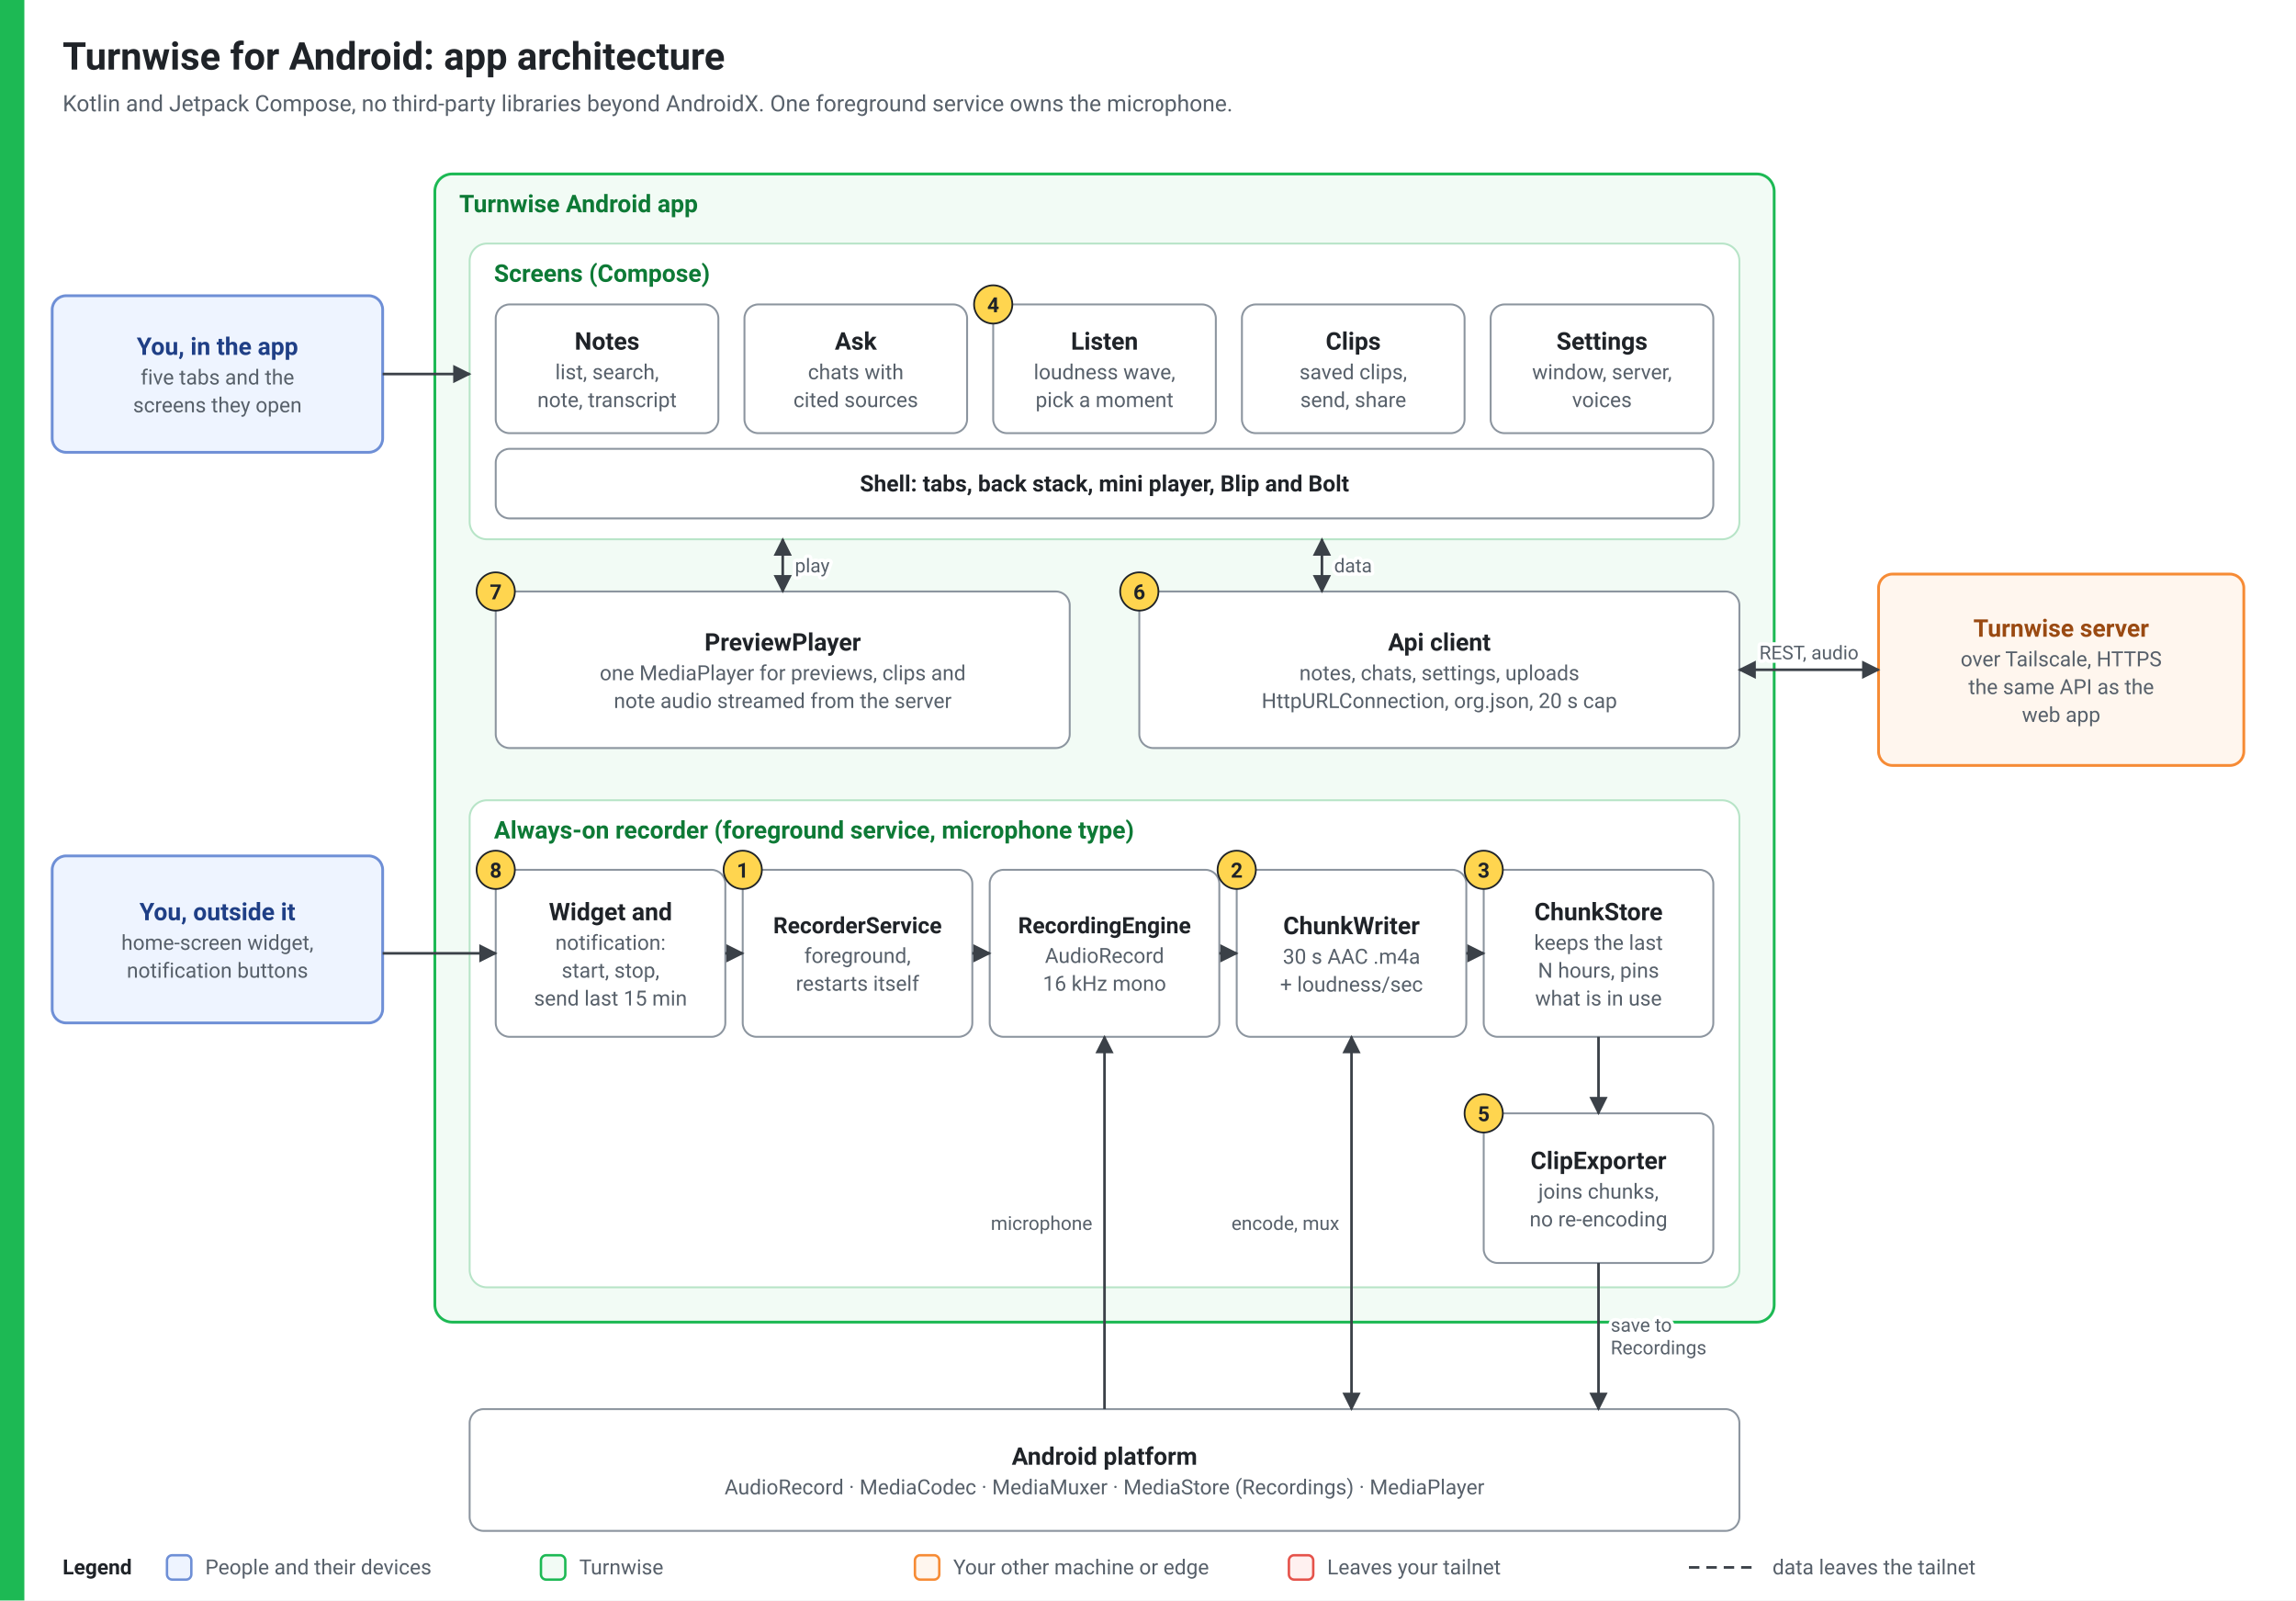
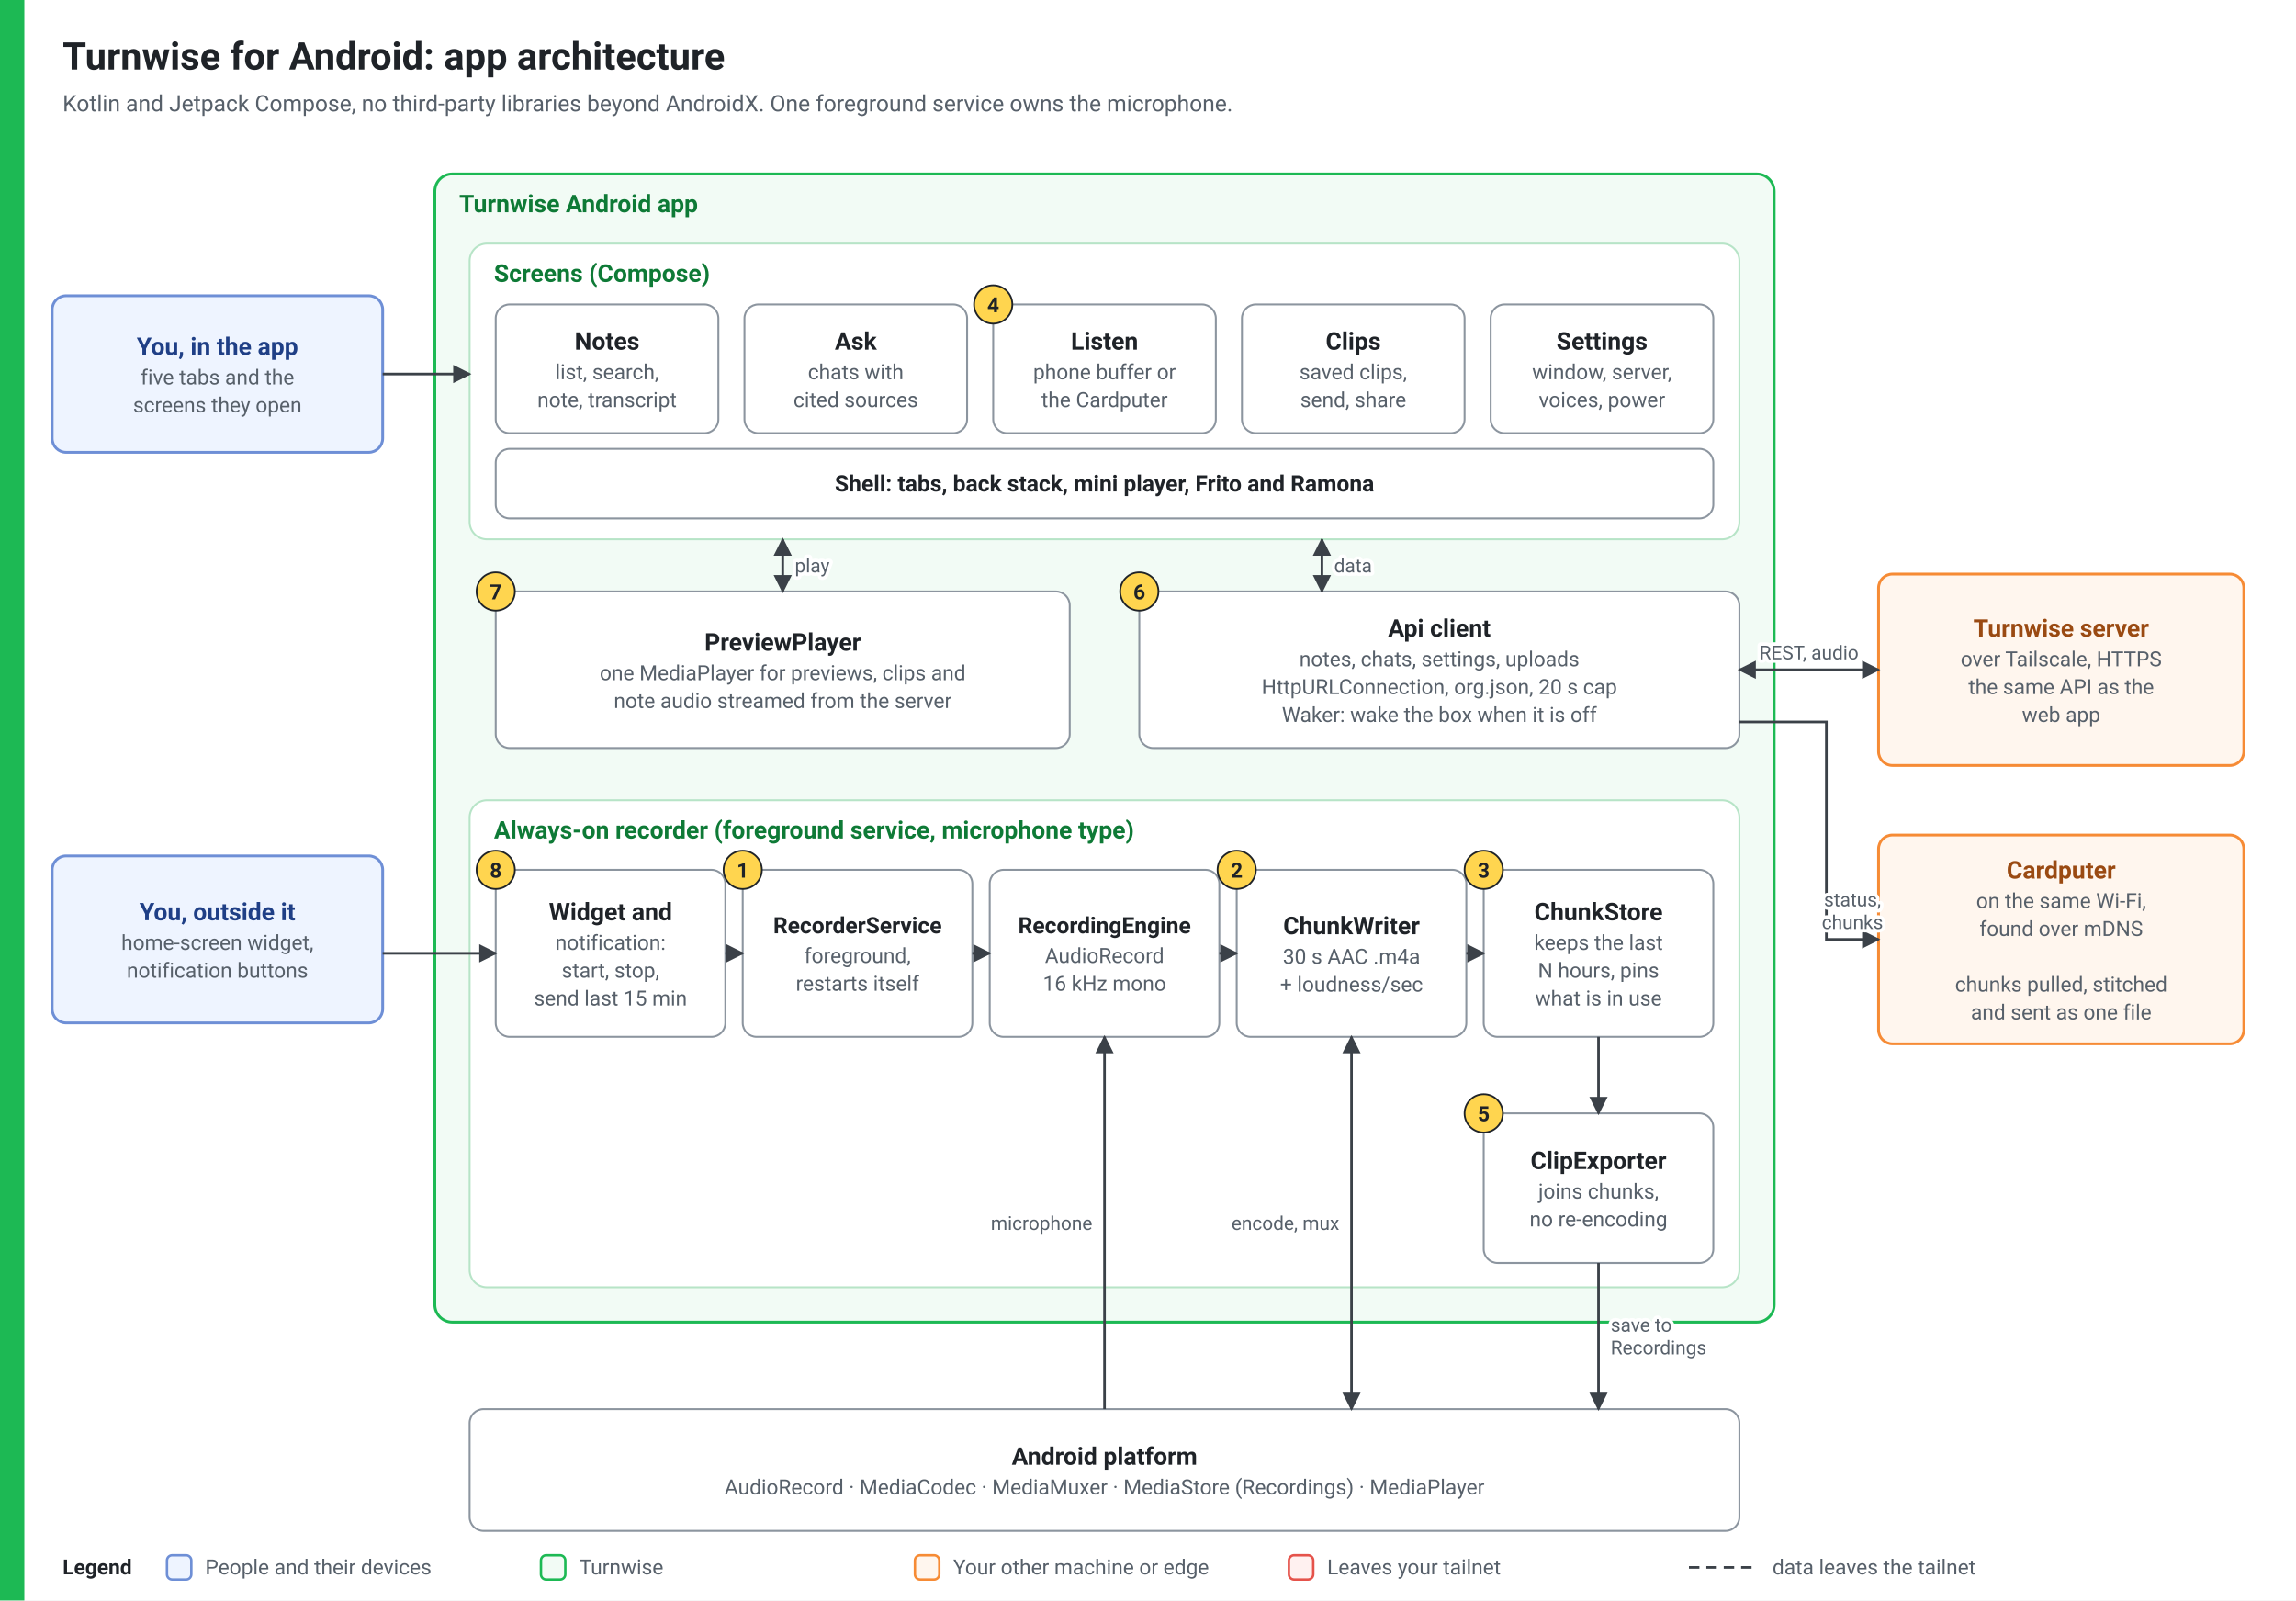
<svg xmlns="http://www.w3.org/2000/svg" width="1320" height="920" viewBox="0 0 1320 920" font-family="system-ui, -apple-system, 'Segoe UI', Roboto, Helvetica, Arial, sans-serif">
  <defs>
    <marker id="arrow" viewBox="0 0 10 10" refX="9" refY="5" markerWidth="7" markerHeight="7" orient="auto-start-reverse">
      <path d="M0,0 L10,5 L0,10 z" fill="#3B4148" />
    </marker>
  </defs>
  <rect width="1320" height="920" fill="#FFFFFF" />
  <rect x="0" y="0" width="14" height="920" fill="#1DB954" />
  <text x="36" y="40" font-size="22" font-weight="700" fill="#1F2328">Turnwise for Android: app architecture</text>
  <text x="36" y="64" font-size="13" fill="#57606A">Kotlin and Jetpack Compose, no third-party libraries beyond AndroidX. One foreground service owns the microphone.</text>
  <rect x="250" y="100" width="770" height="660" rx="10" fill="#F2FBF5" stroke="#1DB954" stroke-width="1.6" />
  <text x="264" y="122" font-size="14" font-weight="700" fill="#0E7A36">Turnwise Android app</text>
  <rect x="270" y="140" width="730" height="170" rx="10" fill="#FFFFFF" stroke="#B7E4C7" stroke-width="1.1" />
  <text x="284" y="162" font-size="14" font-weight="700" fill="#0E7A36">Screens (Compose)</text>
  <rect x="270" y="460" width="730" height="280" rx="10" fill="#FFFFFF" stroke="#B7E4C7" stroke-width="1.1" />
  <text x="284" y="482" font-size="14" font-weight="700" fill="#0E7A36">Always-on recorder (foreground service, microphone type)</text>
  <rect x="30" y="170" width="190" height="90" rx="8" fill="#EEF4FF" stroke="#6E8FD6" stroke-width="1.6" />
  <text x="125.0" y="204.0" text-anchor="middle" font-size="14" font-weight="700" fill="#1F3F86">You, in the app</text>
  <text x="125.0" y="221.0" text-anchor="middle" font-size="12" fill="#57606A">five tabs and the</text>
  <text x="125.0" y="237.0" text-anchor="middle" font-size="12" fill="#57606A">screens they open</text>
  <rect x="30" y="492" width="190" height="96" rx="8" fill="#EEF4FF" stroke="#6E8FD6" stroke-width="1.6" />
  <text x="125.0" y="529.0" text-anchor="middle" font-size="14" font-weight="700" fill="#1F3F86">You, outside it</text>
  <text x="125.0" y="546.0" text-anchor="middle" font-size="12" fill="#57606A">home-screen widget,</text>
  <text x="125.0" y="562.0" text-anchor="middle" font-size="12" fill="#57606A">notification buttons</text>
  <rect x="285" y="175" width="128" height="74" rx="8" fill="#FFFFFF" stroke="#8C959F" stroke-width="1.1" />
  <text x="349.0" y="201.0" text-anchor="middle" font-size="14" font-weight="700" fill="#1F2328">Notes</text>
  <text x="349.0" y="218.0" text-anchor="middle" font-size="12" fill="#57606A">list, search,</text>
  <text x="349.0" y="234.0" text-anchor="middle" font-size="12" fill="#57606A">note, transcript</text>
  <rect x="428" y="175" width="128" height="74" rx="8" fill="#FFFFFF" stroke="#8C959F" stroke-width="1.1" />
  <text x="492.0" y="201.0" text-anchor="middle" font-size="14" font-weight="700" fill="#1F2328">Ask</text>
  <text x="492.0" y="218.0" text-anchor="middle" font-size="12" fill="#57606A">chats with</text>
  <text x="492.0" y="234.0" text-anchor="middle" font-size="12" fill="#57606A">cited sources</text>
  <rect x="571" y="175" width="128" height="74" rx="8" fill="#FFFFFF" stroke="#8C959F" stroke-width="1.1" />
  <text x="635.0" y="201.0" text-anchor="middle" font-size="14" font-weight="700" fill="#1F2328">Listen</text>
-   <text x="635.0" y="218.0" text-anchor="middle" font-size="12" fill="#57606A">loudness wave,</text>
-   <text x="635.0" y="234.0" text-anchor="middle" font-size="12" fill="#57606A">pick a moment</text>
+   <text x="635.0" y="218.0" text-anchor="middle" font-size="12" fill="#57606A">phone buffer or</text>
+   <text x="635.0" y="234.0" text-anchor="middle" font-size="12" fill="#57606A">the Cardputer</text>
  <rect x="714" y="175" width="128" height="74" rx="8" fill="#FFFFFF" stroke="#8C959F" stroke-width="1.1" />
  <text x="778.0" y="201.0" text-anchor="middle" font-size="14" font-weight="700" fill="#1F2328">Clips</text>
  <text x="778.0" y="218.0" text-anchor="middle" font-size="12" fill="#57606A">saved clips,</text>
  <text x="778.0" y="234.0" text-anchor="middle" font-size="12" fill="#57606A">send, share</text>
  <rect x="857" y="175" width="128" height="74" rx="8" fill="#FFFFFF" stroke="#8C959F" stroke-width="1.1" />
  <text x="921.0" y="201.0" text-anchor="middle" font-size="14" font-weight="700" fill="#1F2328">Settings</text>
  <text x="921.0" y="218.0" text-anchor="middle" font-size="12" fill="#57606A">window, server,</text>
-   <text x="921.0" y="234.0" text-anchor="middle" font-size="12" fill="#57606A">voices</text>
+   <text x="921.0" y="234.0" text-anchor="middle" font-size="12" fill="#57606A">voices, power</text>
  <rect x="285" y="258" width="700" height="40" rx="8" fill="#FFFFFF" stroke="#8C959F" stroke-width="1.1" />
-   <text x="635.0" y="282.5" text-anchor="middle" font-size="13" font-weight="700" fill="#1F2328">Shell: tabs, back stack, mini player, Blip and Bolt</text>
+   <text x="635.0" y="282.5" text-anchor="middle" font-size="13" font-weight="700" fill="#1F2328">Shell: tabs, back stack, mini player, Frito and Ramona</text>
  <rect x="285" y="340" width="330" height="90" rx="8" fill="#FFFFFF" stroke="#8C959F" stroke-width="1.1" />
  <text x="450.0" y="374.0" text-anchor="middle" font-size="14" font-weight="700" fill="#1F2328">PreviewPlayer</text>
  <text x="450.0" y="391.0" text-anchor="middle" font-size="12" fill="#57606A">one MediaPlayer for previews, clips and</text>
  <text x="450.0" y="407.0" text-anchor="middle" font-size="12" fill="#57606A">note audio streamed from the server</text>
  <rect x="655" y="340" width="345" height="90" rx="8" fill="#FFFFFF" stroke="#8C959F" stroke-width="1.1" />
-   <text x="827.5" y="374.0" text-anchor="middle" font-size="14" font-weight="700" fill="#1F2328">Api client</text>
-   <text x="827.5" y="391.0" text-anchor="middle" font-size="12" fill="#57606A">notes, chats, settings, uploads</text>
-   <text x="827.5" y="407.0" text-anchor="middle" font-size="12" fill="#57606A">HttpURLConnection, org.json, 20 s cap</text>
+   <text x="827.5" y="366.0" text-anchor="middle" font-size="14" font-weight="700" fill="#1F2328">Api client</text>
+   <text x="827.5" y="383.0" text-anchor="middle" font-size="12" fill="#57606A">notes, chats, settings, uploads</text>
+   <text x="827.5" y="399.0" text-anchor="middle" font-size="12" fill="#57606A">HttpURLConnection, org.json, 20 s cap</text>
+   <text x="827.5" y="415.0" text-anchor="middle" font-size="12" fill="#57606A">Waker: wake the box when it is off</text>
  <rect x="285" y="500" width="132" height="96" rx="8" fill="#FFFFFF" stroke="#8C959F" stroke-width="1.1" />
  <text x="351.0" y="529.0" text-anchor="middle" font-size="14" font-weight="700" fill="#1F2328">Widget and</text>
  <text x="351.0" y="546.0" text-anchor="middle" font-size="12" fill="#57606A">notification:</text>
  <text x="351.0" y="562.0" text-anchor="middle" font-size="12" fill="#57606A">start, stop,</text>
  <text x="351.0" y="578.0" text-anchor="middle" font-size="12" fill="#57606A">send last 15 min</text>
  <rect x="427" y="500" width="132" height="96" rx="8" fill="#FFFFFF" stroke="#8C959F" stroke-width="1.1" />
  <text x="493.0" y="536.5" text-anchor="middle" font-size="13" font-weight="700" fill="#1F2328">RecorderService</text>
  <text x="493.0" y="553.5" text-anchor="middle" font-size="12" fill="#57606A">foreground,</text>
  <text x="493.0" y="569.5" text-anchor="middle" font-size="12" fill="#57606A">restarts itself</text>
  <rect x="569" y="500" width="132" height="96" rx="8" fill="#FFFFFF" stroke="#8C959F" stroke-width="1.1" />
  <text x="635.0" y="536.5" text-anchor="middle" font-size="13" font-weight="700" fill="#1F2328">RecordingEngine</text>
  <text x="635.0" y="553.5" text-anchor="middle" font-size="12" fill="#57606A">AudioRecord</text>
  <text x="635.0" y="569.5" text-anchor="middle" font-size="12" fill="#57606A">16 kHz mono</text>
  <rect x="711" y="500" width="132" height="96" rx="8" fill="#FFFFFF" stroke="#8C959F" stroke-width="1.1" />
  <text x="777.0" y="537.0" text-anchor="middle" font-size="14" font-weight="700" fill="#1F2328">ChunkWriter</text>
  <text x="777.0" y="554.0" text-anchor="middle" font-size="12" fill="#57606A">30 s AAC .m4a</text>
  <text x="777.0" y="570.0" text-anchor="middle" font-size="12" fill="#57606A">+ loudness/sec</text>
  <rect x="853" y="500" width="132" height="96" rx="8" fill="#FFFFFF" stroke="#8C959F" stroke-width="1.1" />
  <text x="919.0" y="529.0" text-anchor="middle" font-size="14" font-weight="700" fill="#1F2328">ChunkStore</text>
  <text x="919.0" y="546.0" text-anchor="middle" font-size="12" fill="#57606A">keeps the last</text>
  <text x="919.0" y="562.0" text-anchor="middle" font-size="12" fill="#57606A">N hours, pins</text>
  <text x="919.0" y="578.0" text-anchor="middle" font-size="12" fill="#57606A">what is in use</text>
  <rect x="853" y="640" width="132" height="86" rx="8" fill="#FFFFFF" stroke="#8C959F" stroke-width="1.1" />
  <text x="919.0" y="672.0" text-anchor="middle" font-size="14" font-weight="700" fill="#1F2328">ClipExporter</text>
  <text x="919.0" y="689.0" text-anchor="middle" font-size="12" fill="#57606A">joins chunks,</text>
  <text x="919.0" y="705.0" text-anchor="middle" font-size="12" fill="#57606A">no re-encoding</text>
  <rect x="1080" y="330" width="210" height="110" rx="8" fill="#FFF6EE" stroke="#F68B35" stroke-width="1.6" />
  <text x="1185.0" y="366.0" text-anchor="middle" font-size="14" font-weight="700" fill="#9A4A12">Turnwise server</text>
  <text x="1185.0" y="383.0" text-anchor="middle" font-size="12" fill="#57606A">over Tailscale, HTTPS</text>
  <text x="1185.0" y="399.0" text-anchor="middle" font-size="12" fill="#57606A">the same API as the</text>
  <text x="1185.0" y="415.0" text-anchor="middle" font-size="12" fill="#57606A">web app</text>
+   <rect x="1080" y="480" width="210" height="120" rx="8" fill="#FFF6EE" stroke="#F68B35" stroke-width="1.6" />
+   <text x="1185.0" y="505.0" text-anchor="middle" font-size="14" font-weight="700" fill="#9A4A12">Cardputer</text>
+   <text x="1185.0" y="522.0" text-anchor="middle" font-size="12" fill="#57606A">on the same Wi-Fi,</text>
+   <text x="1185.0" y="538.0" text-anchor="middle" font-size="12" fill="#57606A">found over mDNS</text>
+   <text x="1185.0" y="554.0" text-anchor="middle" font-size="12" fill="#57606A" />
+   <text x="1185.0" y="570.0" text-anchor="middle" font-size="12" fill="#57606A">chunks pulled, stitched</text>
+   <text x="1185.0" y="586.0" text-anchor="middle" font-size="12" fill="#57606A">and sent as one file</text>
  <rect x="270" y="810" width="730" height="70" rx="8" fill="#FFFFFF" stroke="#8C959F" stroke-width="1.1" />
  <text x="635.0" y="842.0" text-anchor="middle" font-size="14" font-weight="700" fill="#1F2328">Android platform</text>
  <text x="635.0" y="859.0" text-anchor="middle" font-size="12" fill="#57606A">AudioRecord · MediaCodec · MediaMuxer · MediaStore (Recordings) · MediaPlayer</text>
  <path d="M220,215 L270,215" fill="none" stroke="#3B4148" stroke-width="1.5" marker-end="url(#arrow)" />
  <path d="M220,548 L285,548" fill="none" stroke="#3B4148" stroke-width="1.5" marker-end="url(#arrow)" />
  <path d="M760,310 L760,340" fill="none" stroke="#3B4148" stroke-width="1.5" marker-end="url(#arrow)" marker-start="url(#arrow)" />
  <text x="767" y="329.0" text-anchor="start" font-size="11" fill="#57606A" paint-order="stroke" stroke="#FFFFFF" stroke-width="4" stroke-linejoin="round">data</text>
  <path d="M450,310 L450,340" fill="none" stroke="#3B4148" stroke-width="1.5" marker-end="url(#arrow)" marker-start="url(#arrow)" />
  <text x="457" y="329.0" text-anchor="start" font-size="11" fill="#57606A" paint-order="stroke" stroke="#FFFFFF" stroke-width="4" stroke-linejoin="round">play</text>
  <path d="M1000,385 L1080,385" fill="none" stroke="#3B4148" stroke-width="1.5" marker-end="url(#arrow)" marker-start="url(#arrow)" />
  <text x="1040.0" y="379" text-anchor="middle" font-size="11" fill="#57606A" paint-order="stroke" stroke="#FFFFFF" stroke-width="4" stroke-linejoin="round">REST, audio</text>
+   <path d="M1000,415 L1050,415 L1050,540 L1080,540" fill="none" stroke="#3B4148" stroke-width="1.5" marker-end="url(#arrow)" />
+   <text x="1065.0" y="521" text-anchor="middle" font-size="11" fill="#57606A" paint-order="stroke" stroke="#FFFFFF" stroke-width="4" stroke-linejoin="round">status,</text>
+   <text x="1065.0" y="534" text-anchor="middle" font-size="11" fill="#57606A" paint-order="stroke" stroke="#FFFFFF" stroke-width="4" stroke-linejoin="round">chunks</text>
  <path d="M417,548 L427,548" fill="none" stroke="#3B4148" stroke-width="1.5" marker-end="url(#arrow)" />
  <path d="M559,548 L569,548" fill="none" stroke="#3B4148" stroke-width="1.5" marker-end="url(#arrow)" />
  <path d="M701,548 L711,548" fill="none" stroke="#3B4148" stroke-width="1.5" marker-end="url(#arrow)" />
  <path d="M843,548 L853,548" fill="none" stroke="#3B4148" stroke-width="1.5" marker-end="url(#arrow)" />
  <path d="M919,596 L919,640" fill="none" stroke="#3B4148" stroke-width="1.5" marker-end="url(#arrow)" />
  <path d="M635,810 L635,596" fill="none" stroke="#3B4148" stroke-width="1.5" marker-end="url(#arrow)" />
  <text x="628" y="707.0" text-anchor="end" font-size="11" fill="#57606A" paint-order="stroke" stroke="#FFFFFF" stroke-width="4" stroke-linejoin="round">microphone</text>
  <path d="M777,596 L777,810" fill="none" stroke="#3B4148" stroke-width="1.5" marker-end="url(#arrow)" marker-start="url(#arrow)" />
  <text x="770" y="707.0" text-anchor="end" font-size="11" fill="#57606A" paint-order="stroke" stroke="#FFFFFF" stroke-width="4" stroke-linejoin="round">encode, mux</text>
  <path d="M919,726 L919,810" fill="none" stroke="#3B4148" stroke-width="1.5" marker-end="url(#arrow)" />
  <text x="926" y="765.5" text-anchor="start" font-size="11" fill="#57606A" paint-order="stroke" stroke="#FFFFFF" stroke-width="4" stroke-linejoin="round">save to</text>
  <text x="926" y="778.5" text-anchor="start" font-size="11" fill="#57606A" paint-order="stroke" stroke="#FFFFFF" stroke-width="4" stroke-linejoin="round">Recordings</text>
  <circle cx="427" cy="500" r="11" fill="#FFD54F" stroke="#1F2328" stroke-width="1" />
  <text x="427" y="504.5" text-anchor="middle" font-size="12" font-weight="700" fill="#1F2328">1</text>
  <circle cx="711" cy="500" r="11" fill="#FFD54F" stroke="#1F2328" stroke-width="1" />
  <text x="711" y="504.5" text-anchor="middle" font-size="12" font-weight="700" fill="#1F2328">2</text>
  <circle cx="853" cy="500" r="11" fill="#FFD54F" stroke="#1F2328" stroke-width="1" />
  <text x="853" y="504.5" text-anchor="middle" font-size="12" font-weight="700" fill="#1F2328">3</text>
  <circle cx="571" cy="175" r="11" fill="#FFD54F" stroke="#1F2328" stroke-width="1" />
  <text x="571" y="179.5" text-anchor="middle" font-size="12" font-weight="700" fill="#1F2328">4</text>
  <circle cx="853" cy="640" r="11" fill="#FFD54F" stroke="#1F2328" stroke-width="1" />
  <text x="853" y="644.5" text-anchor="middle" font-size="12" font-weight="700" fill="#1F2328">5</text>
  <circle cx="655" cy="340" r="11" fill="#FFD54F" stroke="#1F2328" stroke-width="1" />
  <text x="655" y="344.5" text-anchor="middle" font-size="12" font-weight="700" fill="#1F2328">6</text>
  <circle cx="285" cy="340" r="11" fill="#FFD54F" stroke="#1F2328" stroke-width="1" />
  <text x="285" y="344.5" text-anchor="middle" font-size="12" font-weight="700" fill="#1F2328">7</text>
  <circle cx="285" cy="500" r="11" fill="#FFD54F" stroke="#1F2328" stroke-width="1" />
  <text x="285" y="504.5" text-anchor="middle" font-size="12" font-weight="700" fill="#1F2328">8</text>
  <rect x="96" y="894" width="14" height="14" rx="3" fill="#EEF4FF" stroke="#6E8FD6" stroke-width="1.4" />
  <rect x="311" y="894" width="14" height="14" rx="3" fill="#F2FBF5" stroke="#1DB954" stroke-width="1.4" />
  <rect x="526" y="894" width="14" height="14" rx="3" fill="#FFF6EE" stroke="#F68B35" stroke-width="1.4" />
  <rect x="741" y="894" width="14" height="14" rx="3" fill="#FFF1F0" stroke="#E5534B" stroke-width="1.4" />
  <path d="M971,901 L1011,901" stroke="#3B4148" stroke-width="1.5" stroke-dasharray="6 4" />
  <text x="36" y="905" text-anchor="start" font-size="12" font-weight="700" fill="#1F2328">Legend</text>
  <text x="118" y="905" text-anchor="start" font-size="12" font-weight="normal" fill="#57606A">People and their devices</text>
  <text x="333" y="905" text-anchor="start" font-size="12" font-weight="normal" fill="#57606A">Turnwise</text>
  <text x="548" y="905" text-anchor="start" font-size="12" font-weight="normal" fill="#57606A">Your other machine or edge</text>
  <text x="763" y="905" text-anchor="start" font-size="12" font-weight="normal" fill="#57606A">Leaves your tailnet</text>
  <text x="1019" y="905" text-anchor="start" font-size="12" font-weight="normal" fill="#57606A">data leaves the tailnet</text>
</svg>
